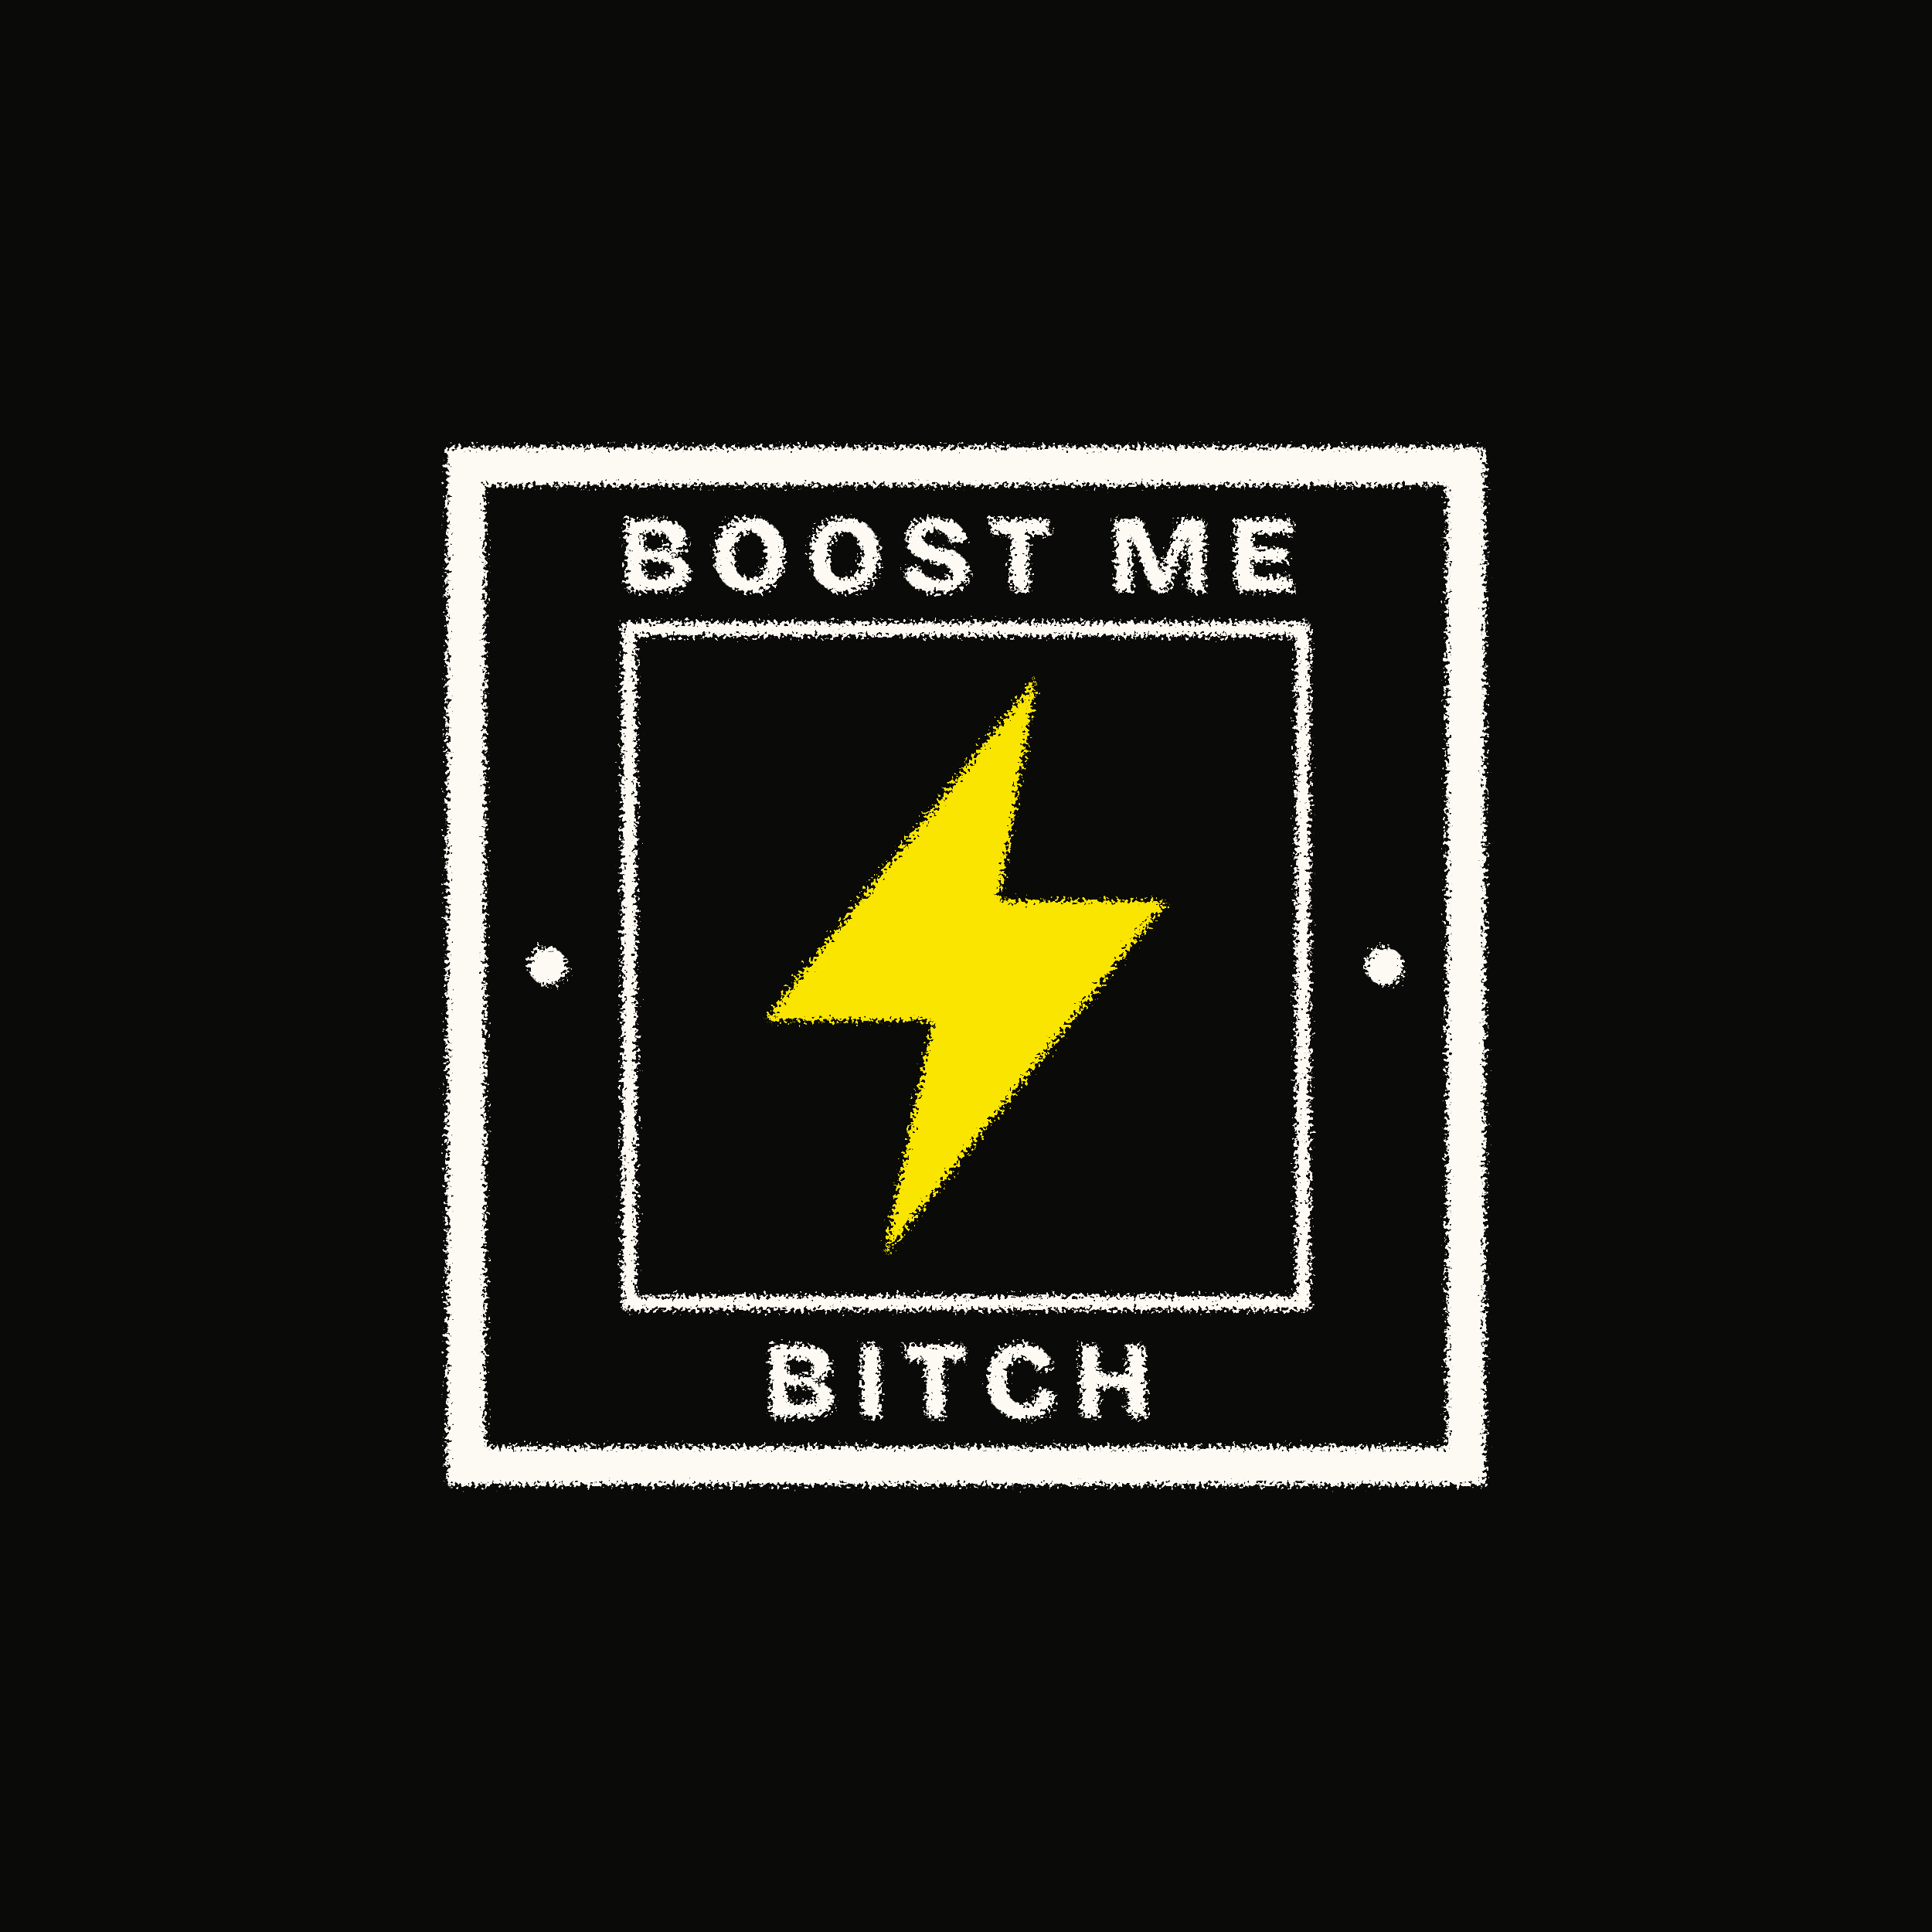
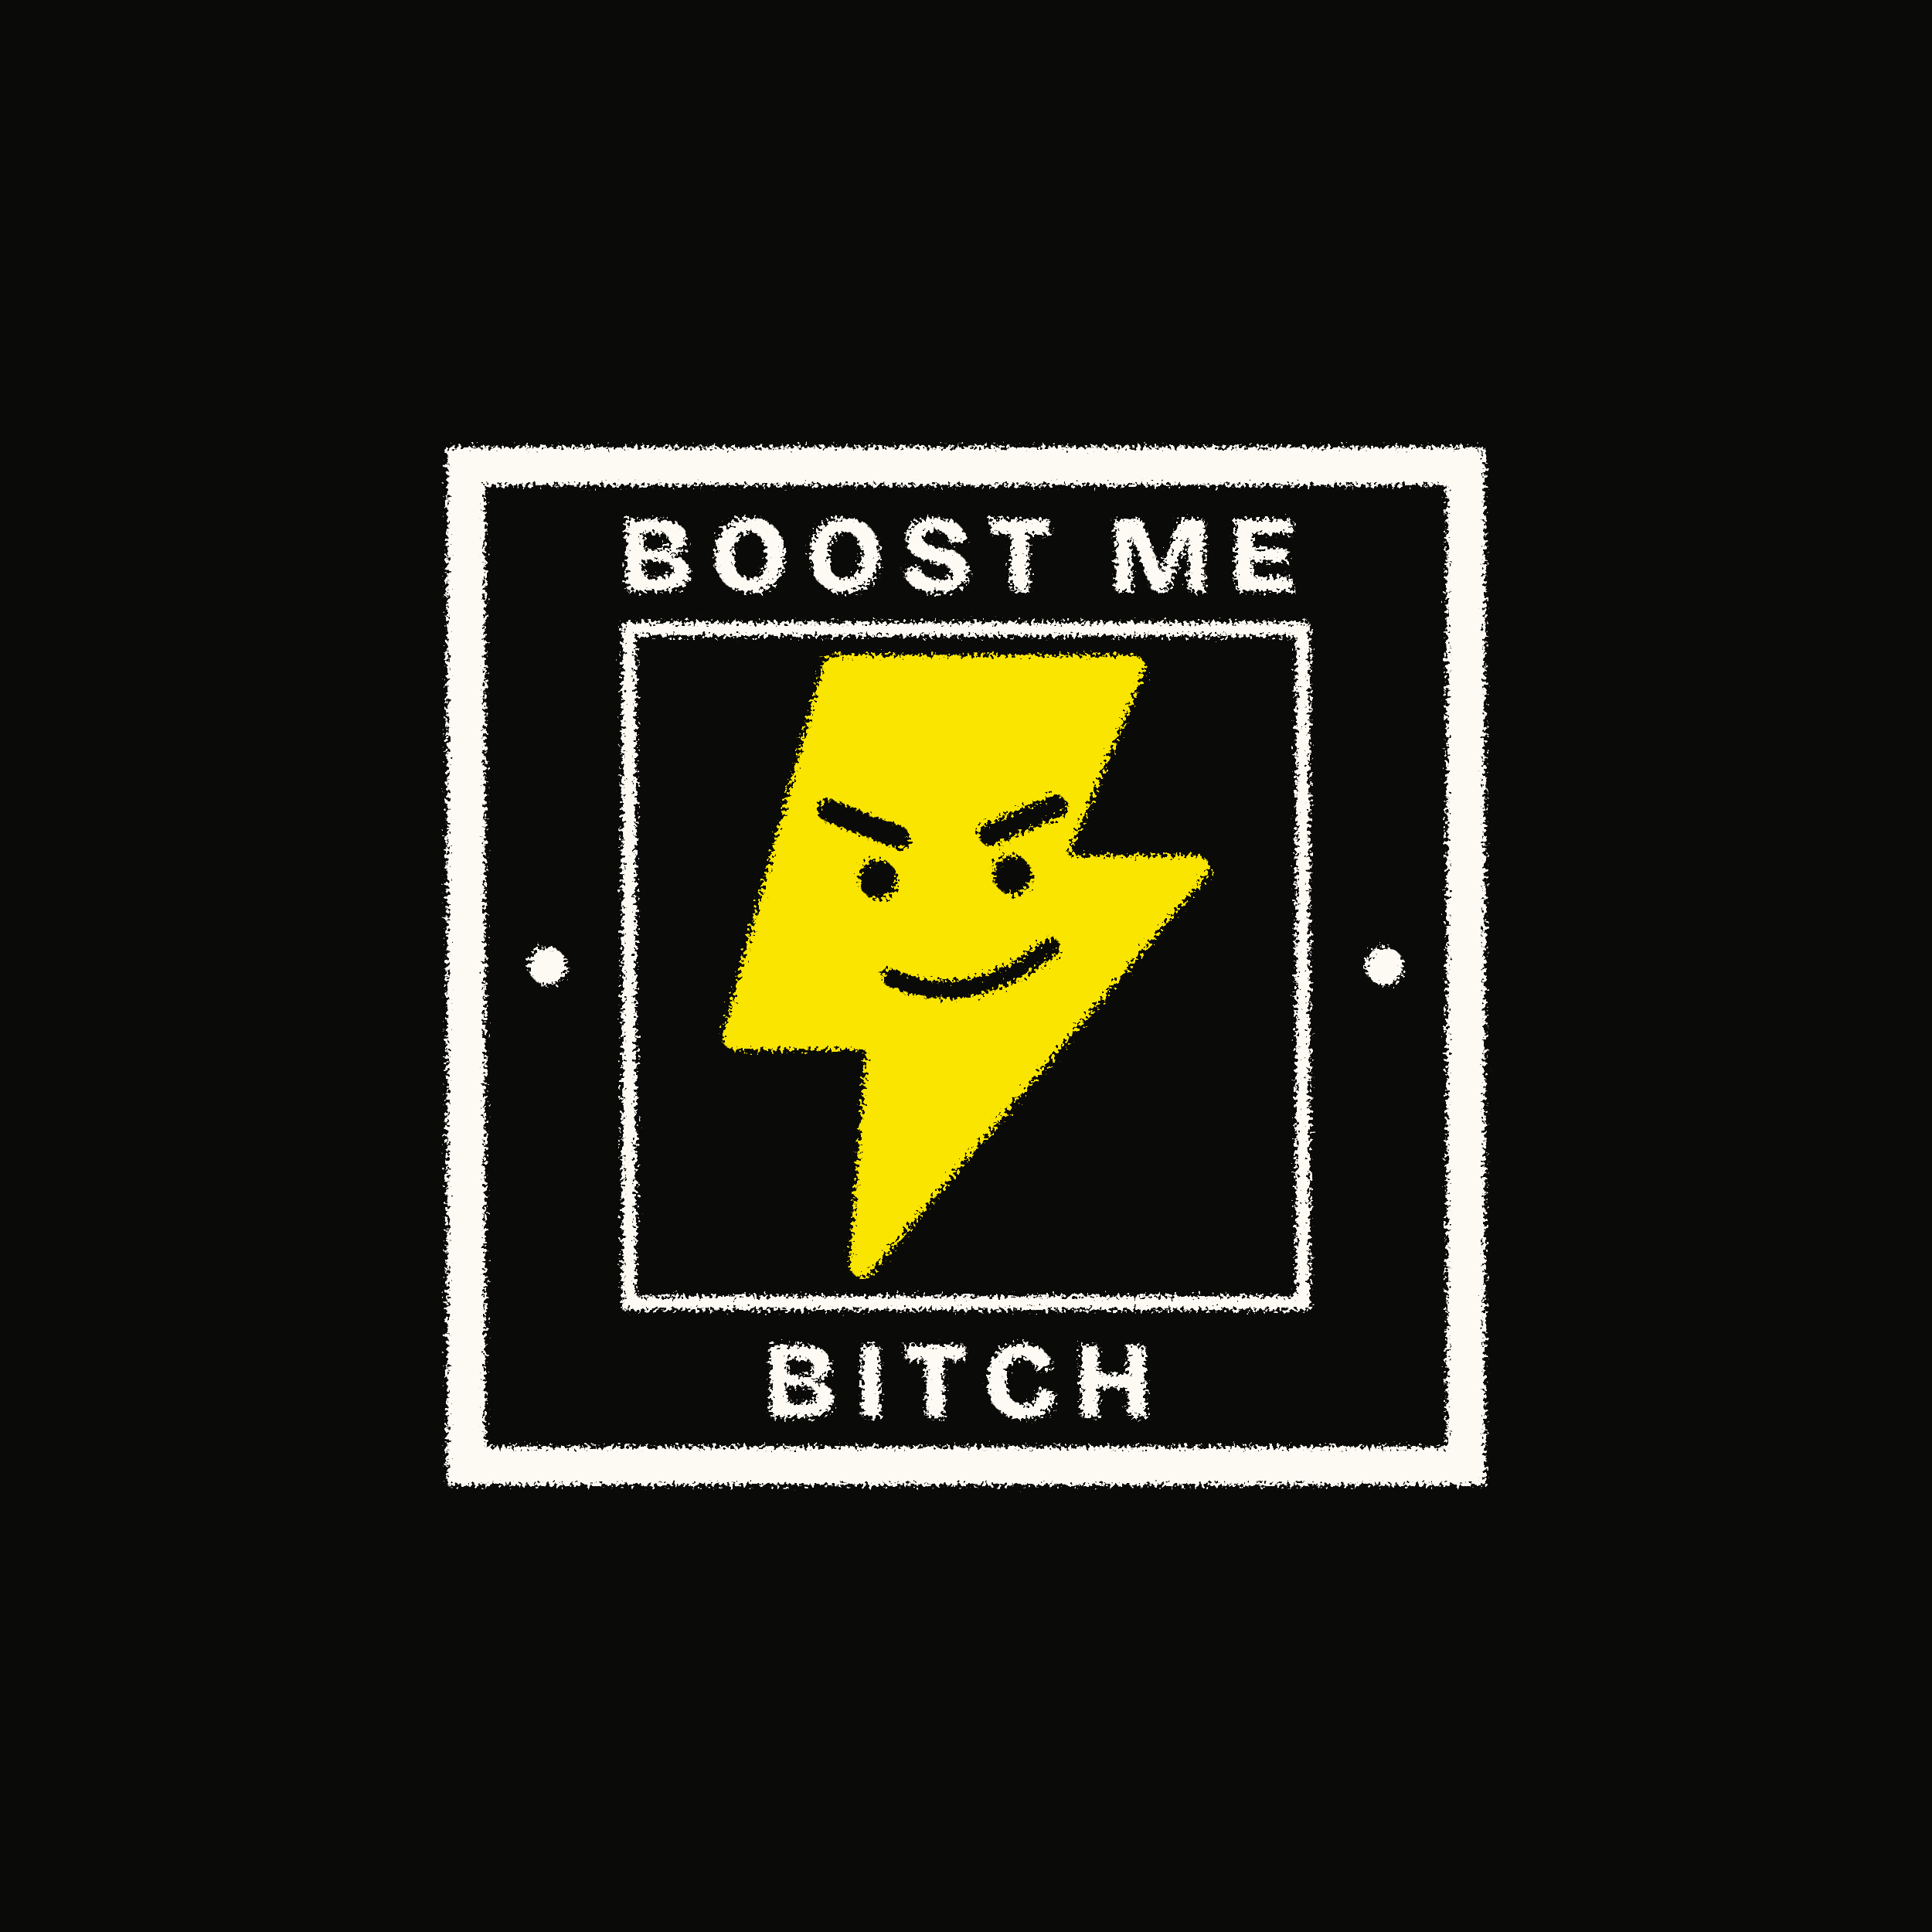
<svg xmlns="http://www.w3.org/2000/svg" viewBox="0 0 512 512" role="img" aria-label="Boost Me Bitch">
  <rect width="512" height="512" fill="#0a0a08" />
  <defs>
    <filter id="r" x="-10%" y="-10%" width="120%" height="120%">
      <feTurbulence type="fractalNoise" baseFrequency="0.8" numOctaves="2" seed="7" />
-       <feDisplacementMap in="SourceGraphic" scale="7" />
+       <feDisplacementMap in="SourceGraphic" scale="6" />
    </filter>
  </defs>
  <g transform="translate(256 256) scale(0.72) translate(-256 -256)">
    <g filter="url(#r)">
      <rect x="72" y="72" width="368" height="368" fill="none" stroke="#fdfaf3" stroke-width="14" />
      <rect x="132" y="132" width="248" height="248" fill="none" stroke="#fdfaf3" stroke-width="5" />
      <path d="M130.98 118.0V91.6H142.38Q144.86 91.6 146.84 92.02Q148.82 92.44 150.22 93.3Q151.62 94.16 152.36 95.5Q153.1 96.84 153.1 98.68Q153.1 100.24 152.44 101.4Q151.78 102.56 150.38 103.28Q148.98 104.0 146.66 104.24V104.92Q150.5 105.16 152.34 106.76Q154.18 108.36 154.18 111.08Q154.18 113.4 152.94 114.92Q151.7 116.44 149.3 117.22Q146.9 118.0 143.38 118.0ZM137.14 112.88H143.14Q145.58 112.88 146.74 112.18Q147.9 111.48 147.9 109.96Q147.9 108.28 146.5 107.44Q145.1 106.6 142.22 106.6H137.14ZM137.14 102.68H141.34Q144.18 102.68 145.5 101.9Q146.82 101.12 146.82 99.56Q146.82 98.04 145.6 97.34Q144.38 96.64 141.9 96.64H137.14ZM176.3 118.56Q173.42 118.56 171.1 117.68Q168.78 116.8 167.12 115.08Q165.46 113.36 164.58 110.82Q163.7 108.28 163.7 104.92Q163.7 100.2 165.36 97.14Q167.02 94.08 169.94 92.56Q172.86 91.04 176.54 91.04Q179.38 91.04 181.7 91.92Q184.02 92.8 185.68 94.52Q187.34 96.24 188.24 98.82Q189.14 101.4 189.14 104.76Q189.14 108.24 188.2 110.82Q187.26 113.4 185.56 115.12Q183.86 116.84 181.5 117.7Q179.14 118.56 176.3 118.56ZM176.5 113.52Q178.46 113.52 179.8 112.54Q181.14 111.56 181.84 109.7Q182.54 107.84 182.54 105.16Q182.54 102.32 181.82 100.34Q181.1 98.36 179.72 97.34Q178.34 96.32 176.34 96.32Q174.42 96.32 173.08 97.3Q171.74 98.28 171.02 100.18Q170.3 102.08 170.3 104.84Q170.3 106.92 170.72 108.54Q171.14 110.16 171.9 111.26Q172.66 112.36 173.84 112.94Q175.02 113.52 176.5 113.52ZM211.3 118.56Q208.42 118.56 206.1 117.68Q203.78 116.8 202.12 115.08Q200.46 113.36 199.58 110.82Q198.7 108.28 198.7 104.92Q198.7 100.2 200.36 97.14Q202.02 94.08 204.94 92.56Q207.86 91.04 211.54 91.04Q214.38 91.04 216.7 91.92Q219.02 92.8 220.68 94.52Q222.34 96.24 223.24 98.82Q224.14 101.4 224.14 104.76Q224.14 108.24 223.2 110.82Q222.26 113.4 220.56 115.12Q218.86 116.84 216.5 117.7Q214.14 118.56 211.3 118.56ZM211.5 113.52Q213.46 113.52 214.8 112.54Q216.14 111.56 216.84 109.7Q217.54 107.84 217.54 105.16Q217.54 102.32 216.82 100.34Q216.1 98.36 214.72 97.34Q213.34 96.32 211.34 96.32Q209.42 96.32 208.08 97.3Q206.74 98.28 206.02 100.18Q205.3 102.08 205.3 104.84Q205.3 106.92 205.72 108.54Q206.14 110.16 206.9 111.26Q207.66 112.36 208.84 112.94Q210.02 113.52 211.5 113.52ZM245.14 118.56Q242.58 118.56 240.5 118.08Q238.42 117.6 236.9 116.62Q235.38 115.64 234.5 114.12Q233.62 112.6 233.46 110.6L239.1 108.72Q239.22 110.4 240.06 111.52Q240.9 112.64 242.32 113.18Q243.74 113.72 245.5 113.72Q247.18 113.72 248.32 113.3Q249.46 112.88 250.04 112.22Q250.62 111.56 250.62 110.8Q250.62 109.92 249.86 109.34Q249.1 108.76 247.78 108.34Q246.46 107.92 244.7 107.52Q242.7 107.04 240.78 106.48Q238.86 105.92 237.3 105.02Q235.74 104.12 234.84 102.7Q233.94 101.28 233.94 99.12Q233.94 96.68 235.18 94.88Q236.42 93.08 238.82 92.06Q241.22 91.04 244.74 91.04Q248.22 91.04 250.66 92.04Q253.1 93.04 254.42 94.82Q255.74 96.6 255.86 98.96L250.1 100.6Q250.1 99.44 249.72 98.56Q249.34 97.68 248.66 97.1Q247.98 96.52 246.98 96.22Q245.98 95.92 244.7 95.92Q243.18 95.92 242.12 96.28Q241.06 96.64 240.54 97.22Q240.02 97.8 240.02 98.56Q240.02 99.52 240.84 100.14Q241.66 100.76 243.08 101.18Q244.5 101.6 246.22 102.0Q247.94 102.36 249.78 102.9Q251.62 103.44 253.22 104.32Q254.82 105.2 255.8 106.7Q256.78 108.2 256.78 110.48Q256.78 112.92 255.48 114.74Q254.18 116.56 251.58 117.56Q248.98 118.56 245.14 118.56ZM272.54 118.0V96.96H264.86V91.6H286.78V96.96H279.02V118.0ZM311.06 118.0V91.6H320.7L327.58 110.6H327.78L334.5 91.6H343.7V118.0H337.62L337.98 98.16H337.54L329.9 118.0H324.62L317.14 98.16H316.7L317.06 118.0ZM355.26 118.0V91.6H376.1V96.76H361.74V102.36H374.18V107.04H361.74V112.8H376.22V118.0Z" fill="#fdfaf3" />
      <path d="M183.98 422.0V395.6H195.38Q197.86 395.6 199.84 396.02Q201.82 396.44 203.22 397.3Q204.62 398.16 205.36 399.5Q206.1 400.84 206.1 402.68Q206.1 404.24 205.44 405.4Q204.78 406.56 203.38 407.28Q201.98 408.0 199.66 408.24V408.92Q203.5 409.16 205.34 410.76Q207.18 412.36 207.18 415.08Q207.18 417.4 205.94 418.92Q204.7 420.44 202.3 421.22Q199.9 422.0 196.38 422.0ZM190.14 416.88H196.14Q198.58 416.88 199.74 416.18Q200.9 415.48 200.9 413.96Q200.9 412.28 199.5 411.44Q198.1 410.6 195.22 410.6H190.14ZM190.14 406.68H194.34Q197.18 406.68 198.5 405.9Q199.82 405.12 199.82 403.56Q199.82 402.04 198.6 401.34Q197.38 400.64 194.9 400.64H190.14ZM217.66 422.0V395.6H224.22V422.0ZM241.34 422.0V400.96H233.66V395.6H255.58V400.96H247.82V422.0ZM277.34 422.56Q274.22 422.56 271.74 421.72Q269.26 420.88 267.52 419.16Q265.78 417.44 264.88 414.94Q263.98 412.44 263.98 409.08Q263.98 405.64 264.9 403.04Q265.82 400.44 267.56 398.64Q269.3 396.84 271.66 395.94Q274.02 395.04 276.9 395.04Q279.18 395.04 281.08 395.6Q282.98 396.16 284.38 397.26Q285.78 398.36 286.56 399.9Q287.34 401.44 287.38 403.4L281.42 405.04Q281.42 403.4 280.72 402.36Q280.02 401.32 278.96 400.78Q277.9 400.24 276.66 400.24Q275.66 400.24 274.6 400.66Q273.54 401.08 272.66 402.06Q271.78 403.04 271.26 404.64Q270.74 406.24 270.74 408.64Q270.74 411.76 271.62 413.68Q272.5 415.6 274.06 416.5Q275.62 417.4 277.5 417.4Q279.58 417.4 280.72 416.5Q281.86 415.6 282.34 414.24Q282.82 412.88 282.86 411.48L288.46 412.36Q288.42 414.52 287.82 416.4Q287.22 418.28 285.92 419.66Q284.62 421.04 282.5 421.8Q280.38 422.56 277.34 422.56ZM315.54 422.0V411.28H304.78V422.0H298.34V395.6H304.78V406.08H315.54V395.6H321.98V422.0Z" fill="#fdfaf3" />
      <circle cx="102" cy="256" r="7" fill="#fdfaf3" />
      <circle cx="410" cy="256" r="7" fill="#fdfaf3" />
-       <path d="M282 150L182 276H244L226 362L330 232H268Z" fill="#fae500" />
+       <g transform="translate(256 256) scale(0.55) translate(-265 -259)">
+         <path d="M177 59L377 59L321 193L420 193L195 459L207 307L110 307Z" fill="#fae500" stroke="#fae500" stroke-width="16" stroke-linejoin="round" />
+         <path d="M173 155L220 173M325 152L281 171" stroke="#0a0a08" stroke-width="15" stroke-linecap="round" />
+         <circle cx="206" cy="201" r="13" fill="#0a0a08" />
+         <circle cx="296" cy="198" r="13" fill="#0a0a08" />
+         <path d="M215 267Q268 290 322 246" fill="none" stroke="#0a0a08" stroke-width="12" stroke-linecap="round" />
+       </g>
    </g>
  </g>
</svg>
